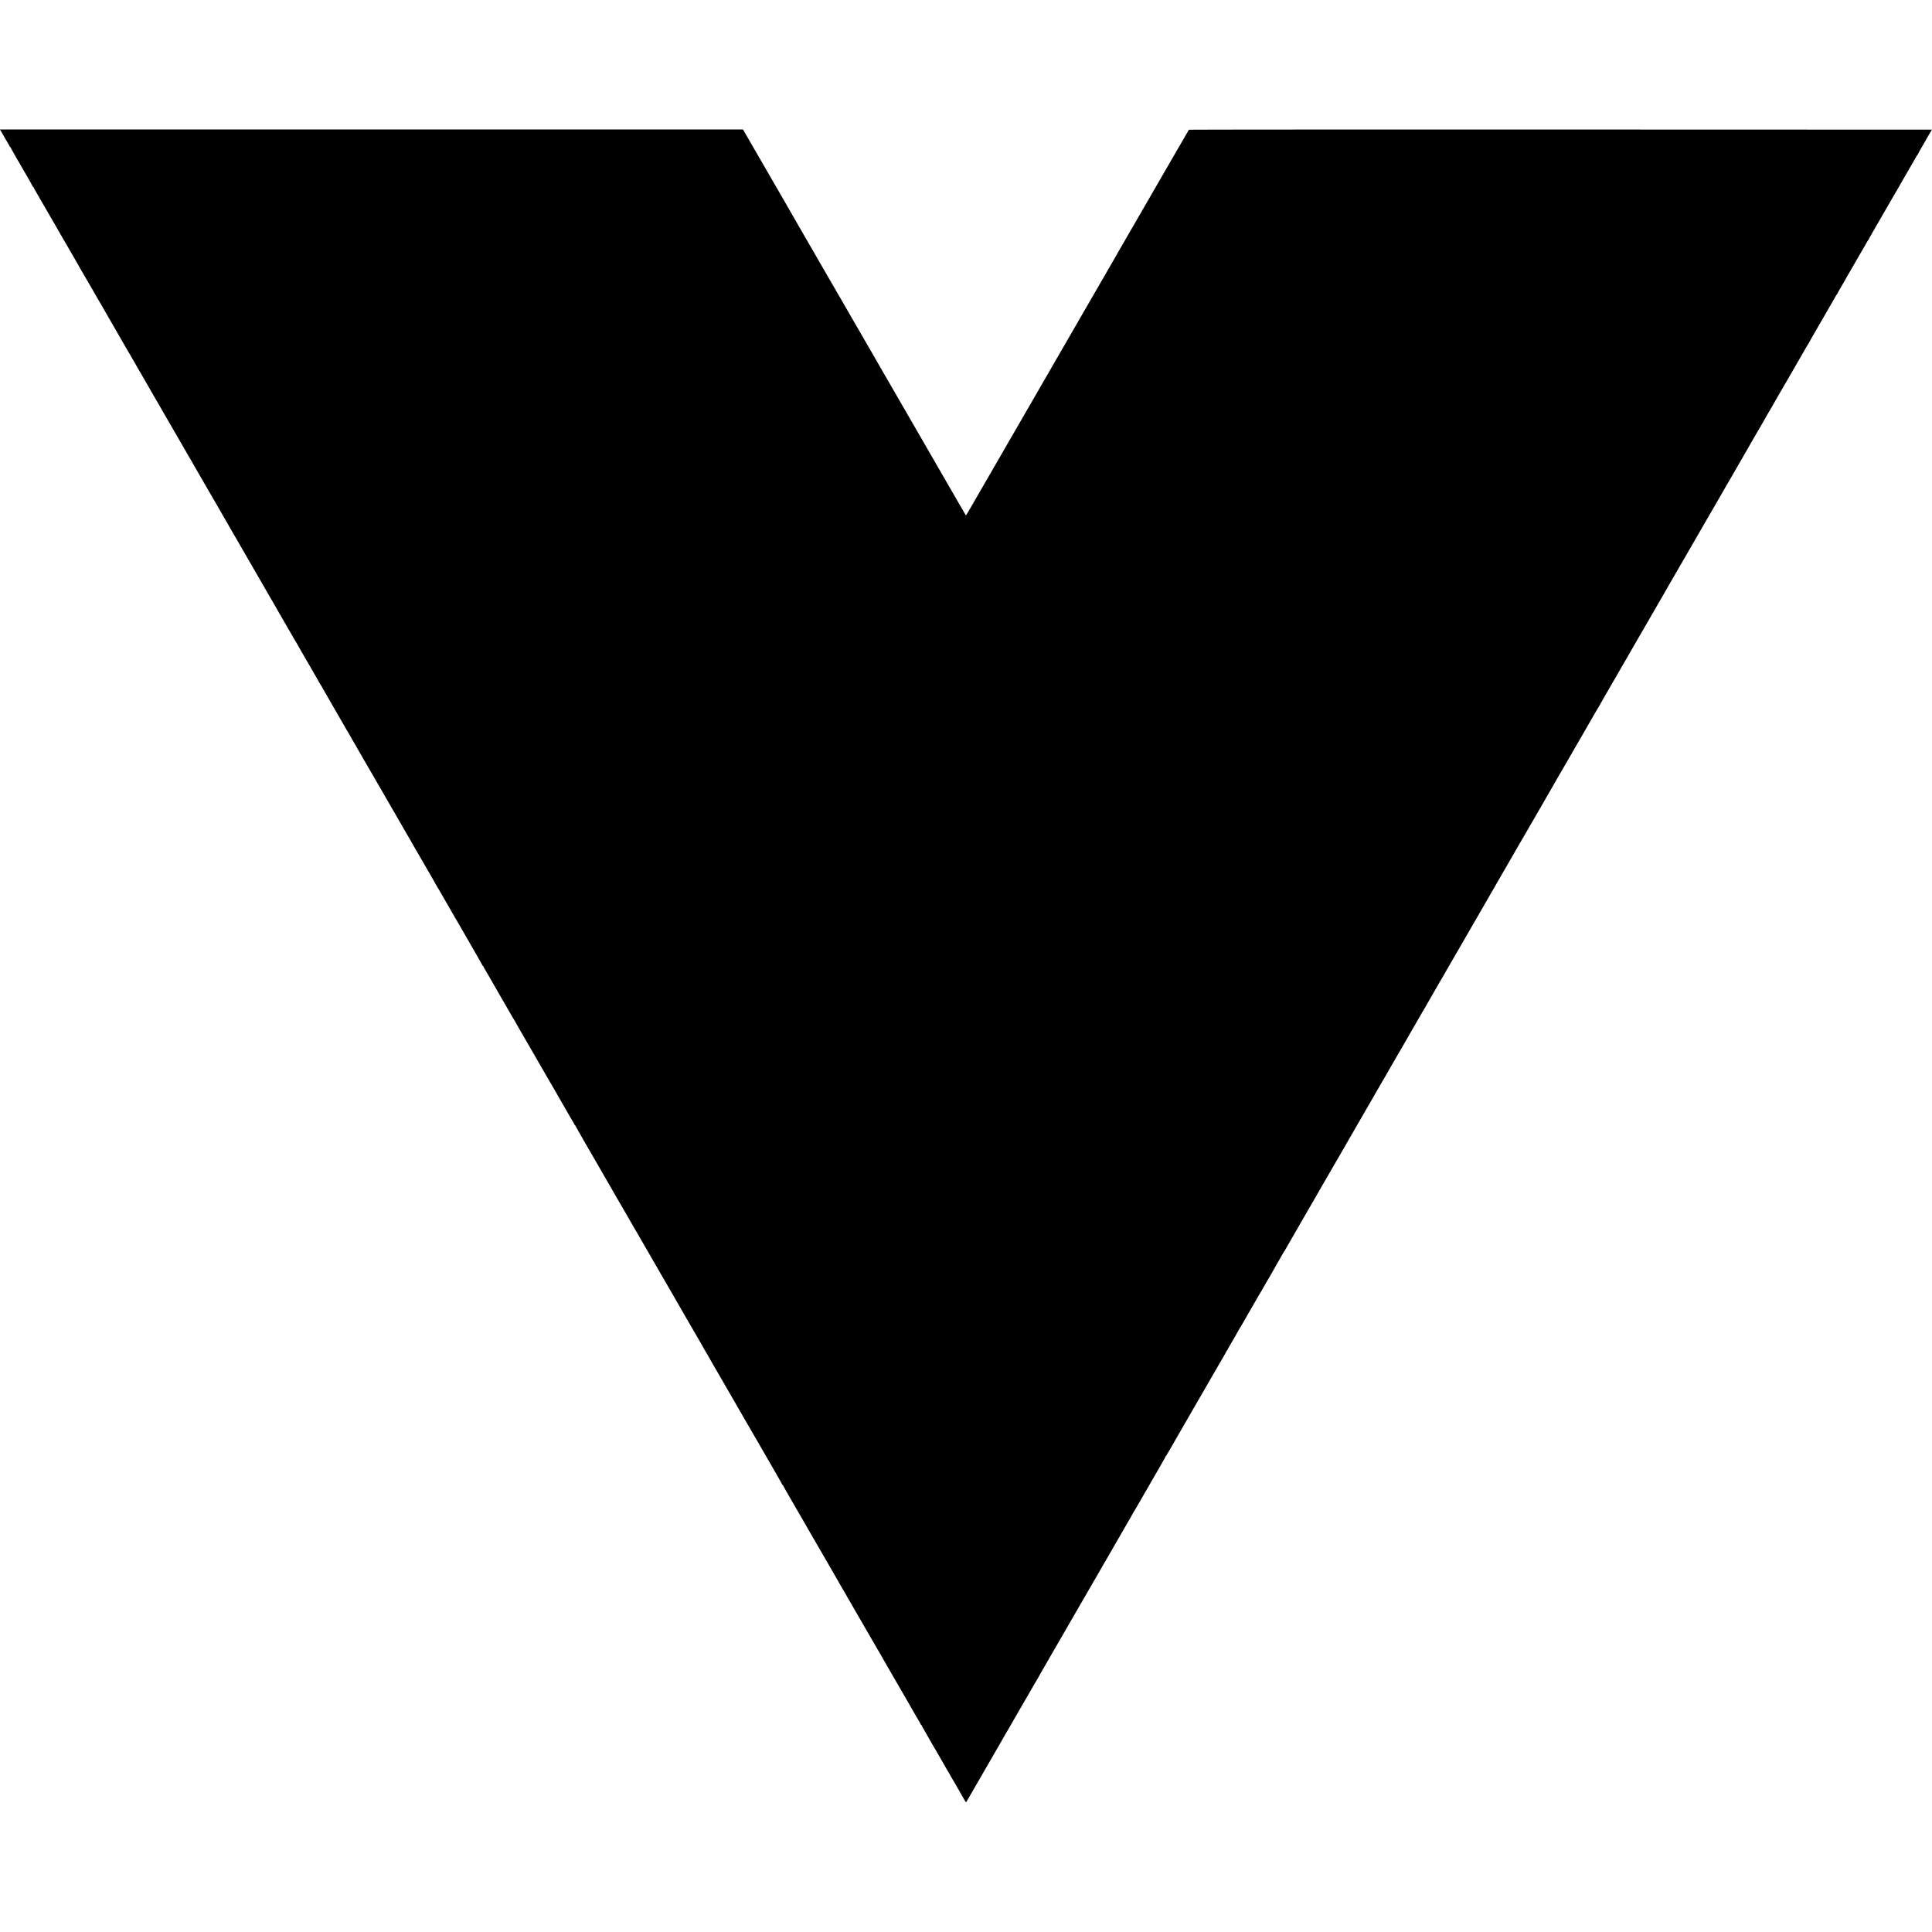
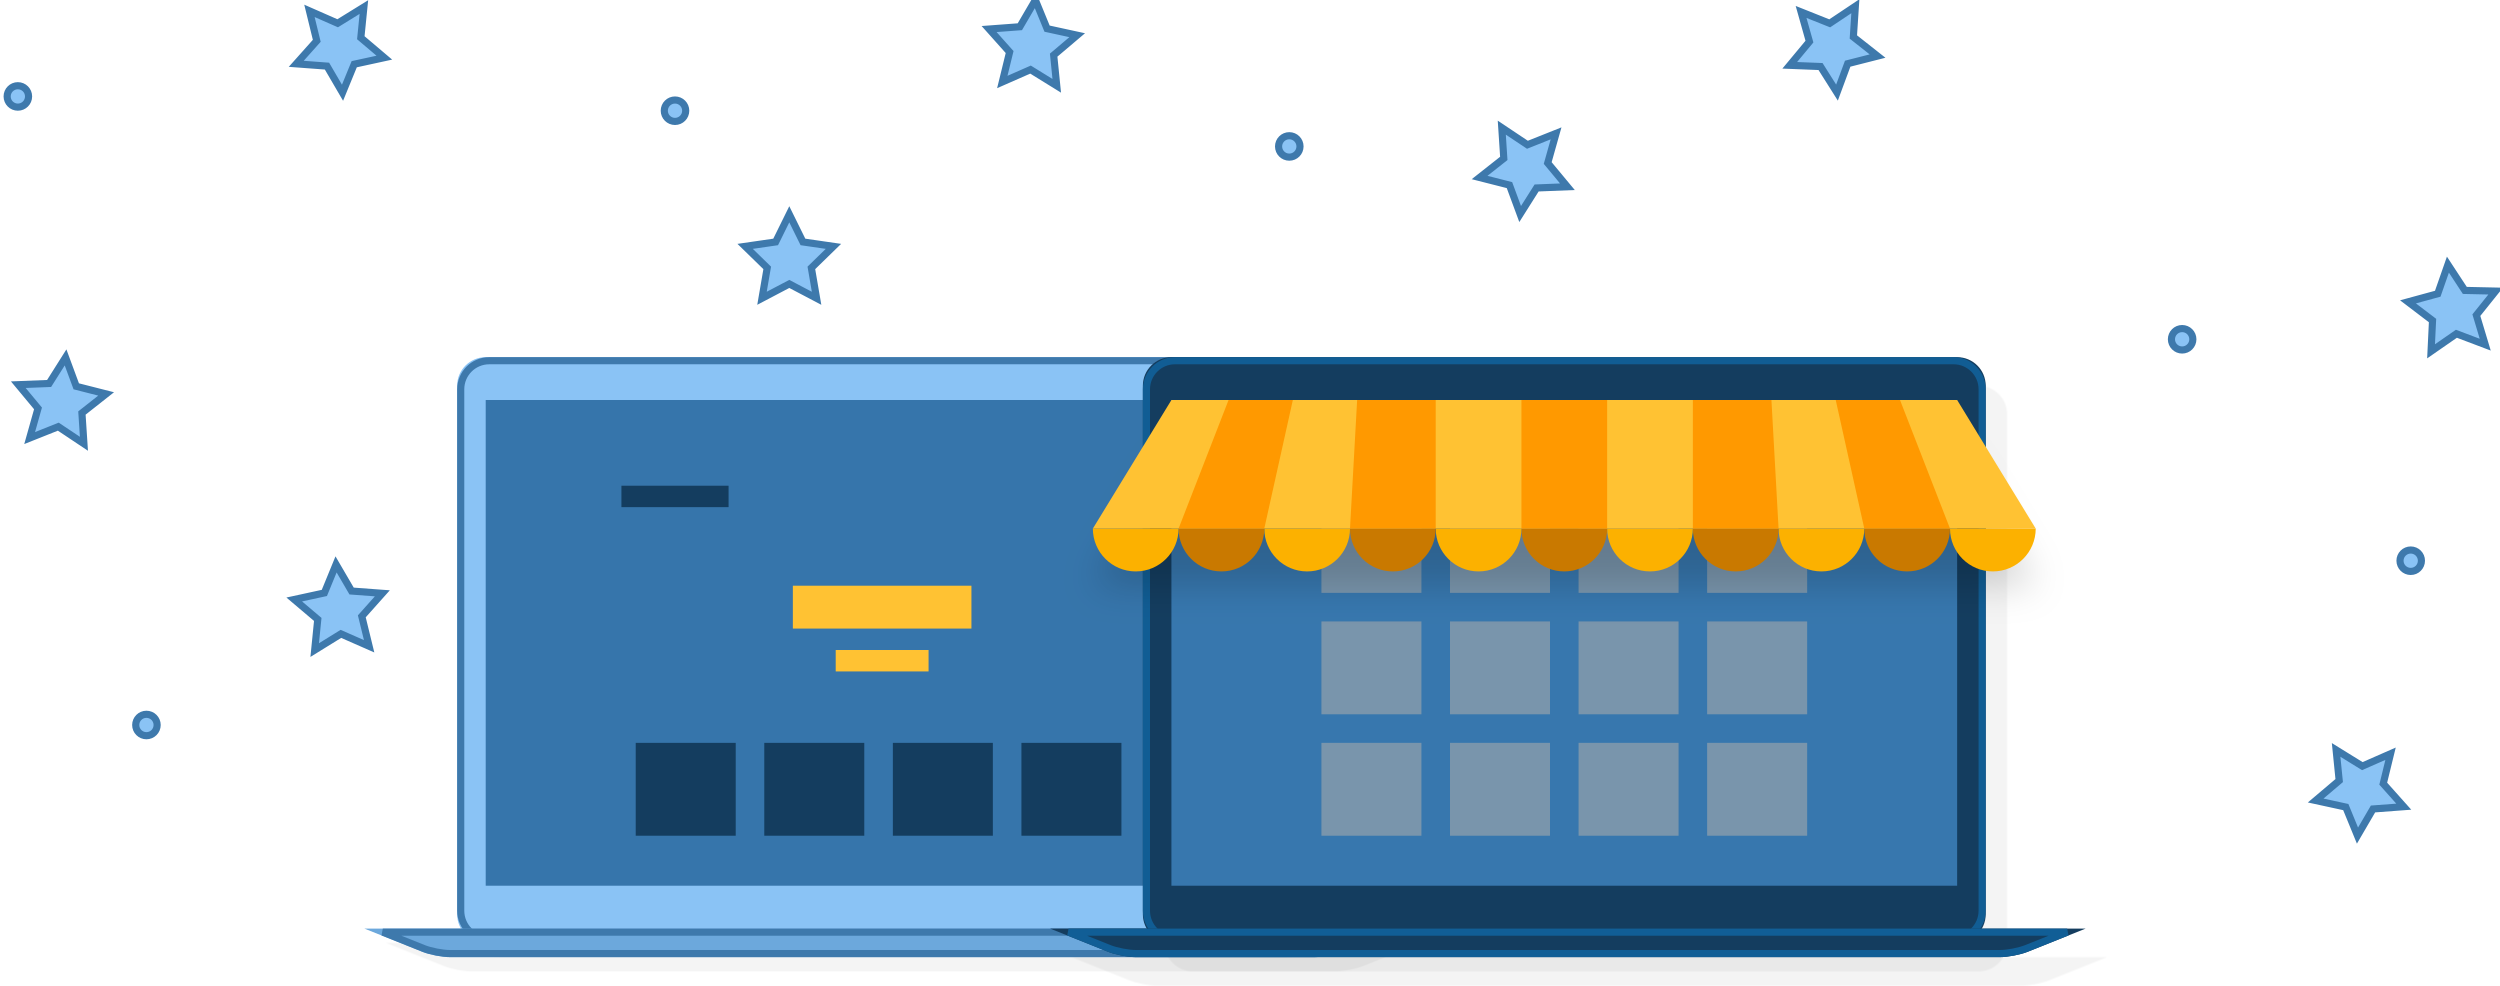
- <svg xmlns="http://www.w3.org/2000/svg" version="1.0" width="16pt" height="16pt" viewBox="0 0 16 16" preserveAspectRatio="xMidYMid meet">
-   <g transform="translate(0,16) scale(0.00032,-0.00032)" fill="#000000" stroke="none">
-     <path d="M18 46618 c45 -75 122 -207 122 -211 0 -2 25 -45 55 -95 30 -50 55 -96 55 -102 0 -5 5 -10 10 -10 6 0 10 -4 10 -9 0 -5 73 -135 161 -288 89 -153 173 -298 187 -323 14 -25 32 -57 41 -72 88 -149 187 -324 189 -335 2 -7 8 -13 13 -13 5 0 9 -4 9 -10 0 -5 46 -89 103 -187 175 -302 490 -846 507 -876 8 -16 20 -36 25 -45 28 -46 290 -498 339 -585 13 -23 74 -129 136 -236 61 -107 123 -215 137 -240 14 -25 29 -50 33 -56 5 -5 23 -37 40 -70 18 -33 38 -67 44 -75 11 -16 21 -33 63 -109 14 -25 29 -50 33 -56 4 -5 21 -35 38 -65 55 -100 261 -455 269 -465 4 -5 14 -21 20 -35 15 -29 41 -75 103 -180 24 -41 52 -88 60 -105 9 -16 57 -100 107 -185 112 -193 362 -626 380 -660 8 -14 23 -38 33 -55 11 -16 23 -37 27 -45 4 -8 26 -46 48 -85 23 -38 53 -90 67 -115 46 -81 64 -113 178 -310 62 -107 121 -210 132 -227 37 -67 56 -99 85 -148 16 -27 32 -57 36 -65 4 -8 15 -27 25 -42 9 -15 53 -89 96 -165 44 -76 177 -307 296 -513 120 -206 268 -463 330 -570 131 -227 117 -203 200 -348 36 -62 73 -125 82 -140 10 -15 21 -34 25 -42 4 -8 20 -37 36 -65 17 -27 38 -65 48 -82 49 -85 64 -111 87 -153 13 -25 28 -49 32 -55 4 -5 78 -134 165 -285 87 -151 166 -288 176 -305 10 -16 26 -43 35 -59 9 -17 125 -217 257 -445 132 -229 253 -441 270 -471 17 -30 45 -79 64 -108 18 -29 33 -54 33 -57 0 -2 20 -37 44 -77 24 -40 123 -212 221 -383 97 -170 190 -330 205 -355 16 -25 39 -65 53 -90 13 -25 81 -144 152 -265 70 -121 137 -238 150 -260 12 -22 37 -65 55 -95 18 -30 43 -73 55 -95 12 -22 48 -85 80 -140 77 -132 163 -280 190 -330 13 -22 71 -123 130 -225 59 -102 116 -199 126 -217 10 -17 29 -50 43 -72 15 -22 26 -43 26 -45 0 -2 27 -50 60 -106 33 -56 60 -103 60 -105 0 -2 55 -98 90 -155 8 -14 182 -316 239 -414 13 -22 45 -79 72 -124 27 -46 49 -86 49 -89 0 -2 14 -24 30 -48 16 -24 30 -46 30 -49 0 -5 74 -135 100 -176 5 -8 24 -42 43 -75 50 -88 58 -101 262 -455 104 -179 199 -345 213 -370 14 -25 28 -49 32 -55 4 -5 17 -26 28 -45 10 -19 62 -109 114 -200 114 -197 133 -230 170 -295 16 -27 33 -57 38 -65 17 -28 96 -165 103 -180 4 -8 16 -28 26 -45 10 -16 77 -131 148 -255 72 -124 181 -313 243 -420 62 -107 121 -209 131 -227 35 -62 323 -560 392 -678 38 -66 83 -145 100 -175 16 -30 33 -59 37 -65 4 -5 17 -27 29 -47 34 -61 56 -100 90 -156 17 -29 31 -55 31 -57 0 -2 17 -32 39 -67 21 -35 134 -229 251 -433 117 -203 235 -407 261 -451 27 -45 49 -85 49 -88 0 -4 8 -19 19 -34 15 -21 200 -341 309 -533 10 -19 33 -58 51 -87 17 -29 31 -54 31 -56 0 -2 25 -44 55 -94 30 -50 55 -95 55 -98 0 -4 6 -15 14 -23 7 -9 27 -41 43 -71 17 -30 170 -297 342 -594 171 -296 311 -542 311 -547 0 -5 5 -9 10 -9 6 0 10 -4 10 -10 0 -5 22 -47 49 -92 27 -46 58 -99 68 -118 24 -43 81 -140 93 -160 5 -8 66 -114 135 -235 69 -121 130 -227 135 -235 12 -21 259 -447 283 -490 10 -19 28 -47 38 -62 11 -14 19 -29 19 -32 0 -3 37 -69 83 -148 99 -170 305 -526 337 -583 13 -22 31 -53 41 -70 11 -16 22 -37 26 -45 7 -14 82 -146 103 -180 14 -24 181 -311 205 -355 13 -22 46 -80 75 -130 29 -49 64 -110 78 -135 14 -25 51 -88 82 -140 31 -52 59 -102 63 -110 4 -8 18 -33 31 -55 205 -353 284 -489 309 -535 17 -30 45 -78 62 -106 18 -28 36 -60 39 -72 4 -12 12 -22 17 -22 5 0 9 -4 9 -10 0 -5 109 -197 241 -427 133 -230 250 -431 259 -448 51 -90 222 -385 280 -485 37 -63 78 -135 92 -160 14 -25 67 -117 118 -205 51 -88 101 -175 111 -193 34 -58 55 -95 149 -257 51 -88 101 -173 110 -190 9 -16 76 -131 147 -255 72 -124 140 -241 151 -260 61 -108 281 -489 355 -615 38 -66 77 -133 87 -150 35 -63 91 -161 100 -175 14 -23 99 -169 128 -220 54 -97 135 -235 142 -245 4 -5 20 -32 35 -60 26 -48 238 -416 276 -480 10 -16 26 -46 37 -65 30 -53 382 -661 403 -695 10 -16 22 -37 26 -45 4 -8 26 -48 50 -88 24 -41 43 -75 43 -77 0 -2 22 -40 50 -85 27 -45 50 -84 50 -86 0 -3 38 -69 83 -147 84 -142 302 -520 340 -587 10 -19 34 -60 52 -90 18 -30 44 -75 57 -100 14 -25 45 -79 70 -120 25 -41 56 -96 70 -121 14 -25 77 -133 138 -240 62 -107 122 -210 132 -229 25 -43 310 -535 337 -581 11 -19 26 -45 34 -59 17 -32 238 -414 266 -460 11 -19 24 -41 28 -49 3 -7 75 -133 160 -278 84 -146 153 -269 153 -274 0 -5 5 -9 10 -9 6 0 10 -4 10 -10 0 -5 82 -150 181 -322 182 -314 201 -346 240 -415 12 -21 80 -139 152 -263 71 -124 141 -245 155 -270 14 -25 28 -49 32 -55 6 -8 145 -248 220 -380 37 -66 209 -362 229 -395 11 -19 24 -42 28 -49 4 -8 67 -118 140 -243 73 -125 133 -230 133 -233 0 -2 15 -28 33 -57 19 -29 47 -78 64 -108 17 -30 53 -93 79 -139 53 -90 82 -141 157 -272 82 -142 115 -199 381 -659 142 -245 268 -463 281 -485 12 -22 71 -125 132 -230 60 -104 172 -298 248 -430 76 -132 146 -253 156 -270 11 -16 22 -36 26 -44 3 -8 30 -54 60 -103 29 -49 53 -91 53 -93 0 -3 18 -34 40 -70 22 -36 40 -67 40 -69 0 -2 37 -66 81 -142 45 -77 98 -168 119 -204 20 -36 47 -81 58 -100 12 -19 27 -47 33 -62 6 -16 15 -28 20 -28 5 0 9 -4 9 -9 0 -6 63 -118 140 -251 77 -133 140 -243 140 -245 0 -2 18 -33 41 -70 22 -37 49 -83 60 -101 10 -19 29 -51 40 -71 25 -45 109 -189 126 -218 7 -11 17 -29 22 -40 6 -11 22 -38 35 -60 14 -22 37 -62 52 -90 14 -27 35 -62 45 -77 11 -14 19 -29 19 -32 0 -3 18 -35 40 -71 22 -36 40 -67 40 -69 0 -2 19 -35 42 -72 23 -38 55 -94 72 -124 26 -47 139 -244 171 -298 6 -9 21 -36 34 -60 28 -48 37 -51 51 -19 6 12 19 36 29 52 10 17 27 46 38 65 11 19 104 181 208 360 103 179 199 345 213 370 14 25 42 74 64 109 21 34 38 65 38 67 0 2 18 33 40 69 22 36 40 67 40 69 0 3 177 310 199 346 16 26 136 234 140 244 2 5 25 44 52 88 27 44 49 81 49 84 0 2 18 34 40 70 22 36 40 67 40 69 0 2 20 36 43 77 35 58 169 289 297 513 9 17 50 86 90 155 40 69 86 150 103 180 16 30 35 62 41 70 6 8 16 24 22 35 35 64 72 129 167 293 59 100 116 199 127 220 11 20 30 53 41 72 43 72 1070 1850 1121 1940 14 25 65 113 113 195 48 83 96 166 107 185 10 19 28 50 38 68 11 18 73 124 137 235 64 111 175 303 246 427 71 124 173 299 225 390 52 91 116 202 143 248 27 45 49 85 49 89 0 4 6 14 14 22 7 9 28 43 46 76 26 47 251 436 378 655 11 19 29 51 40 70 11 19 101 176 201 348 99 172 181 317 181 323 0 5 5 9 10 9 6 0 10 5 10 11 0 6 8 23 18 37 11 15 32 52 49 82 16 30 130 228 253 440 122 212 234 405 248 430 13 25 39 70 57 100 39 65 69 117 130 225 25 44 50 87 55 95 12 19 78 134 220 380 61 107 129 224 150 260 161 277 222 382 246 425 15 28 47 83 71 123 24 41 43 78 43 83 0 5 4 9 8 9 4 0 13 12 19 28 7 15 23 45 36 67 66 110 277 478 277 483 0 3 6 13 14 21 7 9 27 41 43 71 17 30 45 80 63 110 34 57 375 649 394 685 6 11 16 27 22 35 6 8 26 42 44 75 18 33 41 74 51 90 10 17 24 41 32 55 54 97 72 128 88 152 11 14 19 28 19 30 0 3 79 141 175 308 96 167 175 305 175 308 0 3 6 13 14 21 7 9 26 39 41 66 33 60 276 483 338 587 24 40 46 80 50 88 4 8 13 24 20 35 14 23 95 163 125 215 11 19 52 91 92 160 40 69 80 139 90 155 9 17 103 179 207 360 105 182 200 346 211 365 103 181 463 802 489 845 7 11 15 27 19 35 4 8 29 51 55 95 64 110 828 1433 848 1470 9 17 24 41 33 55 9 14 29 48 45 77 15 28 52 93 82 145 30 51 62 107 71 123 17 30 231 398 400 690 51 88 103 179 115 202 12 23 26 48 32 55 6 7 24 38 40 68 17 30 61 107 98 170 37 63 84 144 103 180 19 36 41 72 48 81 8 8 14 18 14 21 0 4 27 51 59 106 32 55 72 124 89 154 16 29 71 125 122 213 51 88 104 180 118 205 13 25 28 50 32 55 4 6 17 26 28 45 11 19 45 80 77 135 31 55 66 116 77 135 11 19 88 152 171 295 401 694 620 1072 650 1125 11 19 87 152 170 295 83 143 158 273 166 288 9 16 21 36 26 45 6 9 31 52 55 96 25 43 54 94 66 115 11 20 95 164 186 321 91 157 173 299 182 315 9 17 26 46 37 65 12 19 66 114 121 210 56 96 108 186 117 200 8 14 24 40 34 59 24 45 383 664 412 713 5 9 17 29 26 45 15 28 120 210 241 419 36 61 68 117 72 125 4 8 12 23 19 34 35 57 245 420 262 453 11 20 35 61 53 90 17 29 32 54 32 56 0 3 28 51 62 108 33 57 70 119 80 138 10 19 23 42 28 50 5 8 32 53 59 100 27 47 149 258 271 470 122 212 234 405 248 430 30 53 62 108 80 135 6 11 15 27 19 35 4 8 85 150 181 315 96 165 187 323 202 350 31 56 116 202 130 225 5 8 25 42 43 75 19 33 92 159 162 280 149 257 157 271 202 350 19 33 38 67 43 75 9 14 228 392 275 475 12 22 55 96 95 165 40 69 80 139 90 155 24 42 202 350 221 383 9 15 27 47 41 72 14 25 75 131 136 236 61 106 121 210 134 232 99 172 271 470 279 482 5 8 23 40 40 70 18 30 81 141 142 245 60 105 121 210 135 235 14 25 71 124 127 220 56 96 143 247 194 335 51 88 96 167 102 175 14 24 180 311 204 355 23 43 340 590 356 615 5 8 50 87 101 175 171 301 517 898 582 1008 25 43 46 81 46 83 0 2 12 23 27 47 14 23 40 67 56 97 16 30 35 62 42 70 7 8 15 22 18 30 4 8 20 38 37 65 16 28 33 57 37 65 6 12 111 196 143 250 5 8 55 95 112 193 57 98 113 195 126 215 12 20 27 46 32 57 6 11 14 27 20 35 5 8 76 130 156 270 80 140 165 287 187 325 23 39 52 90 66 115 13 25 30 52 37 61 8 8 14 18 14 21 0 4 41 77 92 165 50 87 175 302 276 478 101 176 208 360 236 408 28 49 67 117 86 152 19 35 41 70 48 77 6 6 12 15 12 19 0 7 124 224 167 291 12 21 23 40 23 42 0 2 21 40 46 83 26 43 55 92 64 109 54 95 327 568 354 614 19 30 45 75 59 100 71 128 82 145 89 148 4 2 8 8 8 13 0 5 42 82 94 172 311 538 496 858 518 897 14 25 40 70 58 100 18 30 42 71 53 90 10 19 79 139 152 265 73 127 142 246 153 265 10 19 43 76 72 125 29 50 63 108 75 130 65 116 80 140 87 143 4 2 8 8 8 12 0 8 114 212 140 250 6 8 14 24 20 35 5 11 54 97 108 190 l100 170 -9611 3 c-5286 1 -9614 -1 -9618 -5 -5 -6 -419 -719 -619 -1068 -89 -155 -267 -463 -323 -560 -38 -66 -81 -140 -95 -165 -31 -56 -263 -457 -526 -910 -110 -190 -224 -388 -254 -440 -29 -52 -61 -109 -71 -125 -23 -39 -243 -420 -268 -465 -11 -19 -204 -352 -428 -740 -224 -388 -477 -826 -563 -975 -85 -148 -185 -322 -222 -385 -37 -63 -120 -207 -185 -320 -65 -113 -177 -306 -248 -430 -72 -124 -172 -297 -222 -385 -51 -88 -142 -245 -202 -350 -131 -226 -247 -427 -408 -705 -65 -113 -249 -432 -410 -710 -160 -278 -388 -673 -506 -877 -118 -205 -216 -373 -219 -373 -3 0 -52 82 -109 183 -58 100 -144 250 -192 332 -95 164 -402 696 -647 1120 -85 149 -228 396 -317 550 -212 365 -982 1700 -1008 1745 -10 19 -43 76 -72 125 -29 50 -64 110 -77 135 -14 25 -63 110 -110 190 -47 80 -96 165 -110 190 -14 25 -99 171 -188 325 -89 154 -174 300 -188 325 -13 25 -64 113 -112 195 -48 83 -140 242 -205 355 -65 113 -183 317 -263 454 -79 137 -152 264 -163 282 -50 89 -335 583 -354 614 -12 19 -34 58 -50 85 -15 28 -129 226 -253 440 -124 215 -235 408 -247 430 -12 22 -69 121 -127 220 -58 99 -226 389 -373 645 -148 256 -324 561 -392 678 -67 117 -134 232 -147 255 -13 23 -33 59 -46 80 l-22 37 -9615 0 -9615 0 20 -32z" />
+ <svg xmlns="http://www.w3.org/2000/svg" xmlns:xlink="http://www.w3.org/1999/xlink" width="350" height="138" viewBox="0 0 350 138">
+   <defs>
+     <rect id="b" width="118" height="82" x="13" rx="4" />
+     <filter id="a" width="103.4%" height="104.9%" x="-.8%" y="-1.2%" filterUnits="objectBoundingBox">
+       <feOffset dx="2" dy="2" in="SourceAlpha" result="shadowOffsetOuter1" />
+       <feComposite in="shadowOffsetOuter1" in2="SourceAlpha" operator="out" result="shadowOffsetOuter1" />
+       <feColorMatrix in="shadowOffsetOuter1" values="0 0 0 0 0 0 0 0 0 0 0 0 0 0 0 0 0 0 0.043 0" />
+     </filter>
+     <path id="d" d="M0 80h145l-8.143 3.257c-1.025.41-2.756.743-3.858.743H12c-1.105 0-2.836-.334-3.858-.743L0 80z" />
+     <filter id="c" width="104.1%" height="225%" x="-1%" y="-37.5%" filterUnits="objectBoundingBox">
+       <feOffset dx="3" dy="2" in="SourceAlpha" result="shadowOffsetOuter1" />
+       <feComposite in="shadowOffsetOuter1" in2="SourceAlpha" operator="out" result="shadowOffsetOuter1" />
+       <feColorMatrix in="shadowOffsetOuter1" values="0 0 0 0 0 0 0 0 0 0 0 0 0 0 0 0 0 0 0.043 0" />
+     </filter>
+     <path id="e" d="M0 0h110v68H0z" />
+     <path id="h" d="M15 8h81v60H15z" />
+     <filter id="g" width="117.3%" height="123.3%" x="-8.6%" y="-8.3%" filterUnits="objectBoundingBox">
+       <feOffset dy="2" in="SourceAlpha" result="shadowOffsetOuter1" />
+       <feGaussianBlur in="shadowOffsetOuter1" result="shadowBlurOuter1" stdDeviation="2" />
+       <feColorMatrix in="shadowBlurOuter1" values="0 0 0 0 0 0 0 0 0 0 0 0 0 0 0 0 0 0 0.058 0" />
+     </filter>
+     <rect id="j" width="118" height="82" x="13" rx="4" />
+     <filter id="i" width="105.9%" height="109.8%" x="-1.7%" y="-2.4%" filterUnits="objectBoundingBox">
+       <feOffset dx="3" dy="4" in="SourceAlpha" result="shadowOffsetOuter1" />
+       <feComposite in="shadowOffsetOuter1" in2="SourceAlpha" operator="out" result="shadowOffsetOuter1" />
+       <feColorMatrix in="shadowOffsetOuter1" values="0 0 0 0 0 0 0 0 0 0 0 0 0 0 0 0 0 0 0.043 0" />
+     </filter>
+     <path id="l" d="M0 80h145l-8.143 3.257c-1.025.41-2.756.743-3.858.743H12c-1.105 0-2.836-.334-3.858-.743L0 80z" />
+     <filter id="k" width="104.8%" height="300%" x="-1.4%" y="-50%" filterUnits="objectBoundingBox">
+       <feOffset dx="3" dy="4" in="SourceAlpha" result="shadowOffsetOuter1" />
+       <feComposite in="shadowOffsetOuter1" in2="SourceAlpha" operator="out" result="shadowOffsetOuter1" />
+       <feColorMatrix in="shadowOffsetOuter1" values="0 0 0 0 0 0 0 0 0 0 0 0 0 0 0 0 0 0 0.043 0" />
+     </filter>
+     <path id="m" d="M0 0h110v68H0z" />
+     <path id="p" d="M15 8h81v60H15z" />
+     <filter id="o" width="117.3%" height="123.3%" x="-8.6%" y="-8.3%" filterUnits="objectBoundingBox">
+       <feOffset dy="2" in="SourceAlpha" result="shadowOffsetOuter1" />
+       <feGaussianBlur in="shadowOffsetOuter1" result="shadowBlurOuter1" stdDeviation="2" />
+       <feColorMatrix in="shadowBlurOuter1" values="0 0 0 0 0 0 0 0 0 0 0 0 0 0 0 0 0 0 0.058 0" />
+     </filter>
+     <path id="r" d="M17 6h110l11 18H6z" />
+     <filter id="q" width="117.4%" height="244.4%" x="-8.7%" y="-36.1%" filterUnits="objectBoundingBox">
+       <feOffset dy="8" in="SourceAlpha" result="shadowOffsetOuter1" />
+       <feGaussianBlur in="shadowOffsetOuter1" result="shadowBlurOuter1" stdDeviation="2.5" />
+       <feColorMatrix in="shadowBlurOuter1" values="0 0 0 0 0 0 0 0 0 0 0 0 0 0 0 0 0 0 0.167 0" />
+     </filter>
+   </defs>
+   <g fill="none" fill-rule="evenodd">
+     <g fill="#8AC3F5" stroke="#3E79AC" transform="translate(1 -3)">
+       <path d="M7.16 62.732L3.15 64.33l1.171-4.154-2.759-3.32 4.313-.17 2.304-3.65 1.496 4.049 4.183 1.064-3.389 2.673.281 4.307zM143.273 12.742l-3.951 1.737 1.025-4.193-2.874-3.22 4.305-.322 2.175-3.728 1.636 3.994 4.218.918-3.294 2.79.431 4.294zM342.896 49.726l-3.547 2.459.205-4.311-3.435-2.614 4.165-1.137 1.424-4.075 2.368 3.61 4.315.095-2.7 3.367 1.242 4.134zM253.875 12.315l-4.313-.171 2.759-3.32-1.17-4.154 4.01 1.598 3.589-2.397-.281 4.307 3.389 2.673-4.183 1.064-1.496 4.05zM214.125 29.315l-2.304 3.65-1.496-4.05-4.183-1.064 3.389-2.673-.281-4.307 3.59 2.397 4.01-1.598-1.171 4.154 2.759 3.32zM48.59 11.99l-1.637 3.994-2.175-3.728-4.305-.321 2.874-3.221-1.025-4.193 3.951 1.737 3.671-2.27-.43 4.295 3.293 2.79zM327.41 115.99l-4.217-.918 3.294-2.79-.431-4.294 3.67 2.27 3.952-1.737-1.025 4.193 2.874 3.22-4.305.322-2.175 3.728zM109.5 42.75l-3.82 2.009.73-4.255-3.092-3.013 4.272-.62L109.5 33l1.91 3.87 4.272.621-3.091 3.013.73 4.255zM46.727 91.742l-3.671 2.27.43-4.295-3.293-2.79 4.218-.917 1.636-3.994 2.175 3.728 4.305.321-2.874 3.221 1.025 4.193z" />
+       <circle cx="179.5" cy="23.5" r="1.5" />
+       <circle cx="93.5" cy="18.5" r="1.5" />
+       <circle cx="1.5" cy="16.5" r="1.5" />
+       <circle cx="19.5" cy="104.5" r="1.5" />
+       <circle cx="304.5" cy="50.5" r="1.5" />
+       <circle cx="336.5" cy="81.5" r="1.5" />
+     </g>
+     <g transform="translate(51 50)">
+       <use fill="#000" filter="url(#a)" xlink:href="#b" />
+       <use fill="#8AC3F5" xlink:href="#b" />
+       <rect width="117" height="81" x="13.5" y=".5" stroke="#3E79AC" rx="4" />
+     </g>
+     <g transform="translate(51 50)">
+       <use fill="#000" filter="url(#c)" xlink:href="#d" />
+       <use fill="#6CA8DC" xlink:href="#d" />
+       <path stroke="#3E79AC" d="M2.596 80.5l5.732 2.293c.965.386 2.633.707 3.673.707H133c1.04 0 2.707-.32 3.673-.707l5.732-2.293H2.596z" />
+     </g>
+     <g transform="translate(68 56)">
+       <mask id="f" fill="map-get($colors, white)">
+         <use xlink:href="#e" />
+       </mask>
+       <use fill="#3675AB" xlink:href="#e" />
+       <g mask="url(#f)">
+         <use fill="#000" filter="url(#g)" xlink:href="#h" />
+         <use fill="#E6EEF5" xlink:href="#h" />
+       </g>
+     </g>
+     <path fill="#143D5F" d="M87 68h15v3H87z" />
+     <path fill="#FFC233" d="M111 82h25v6h-25zM117 91h13v3h-13z" />
+     <g fill="#143D5F">
+       <path d="M89 104h14v13H89zM107 104h14v13h-14zM125 104h14v13h-14zM143 104h14v13h-14z" />
+     </g>
+     <g>
+       <g transform="translate(147 50)">
+         <use fill="#000" filter="url(#i)" xlink:href="#j" />
+         <use fill="#143D5F" xlink:href="#j" />
+         <rect width="117" height="81" x="13.5" y=".5" stroke="#115D94" rx="4" />
+       </g>
+       <g transform="translate(147 50)">
+         <use fill="#000" filter="url(#k)" xlink:href="#l" />
+         <use fill="#143D5F" xlink:href="#l" />
+         <path stroke="#115E96" d="M2.596 80.5l5.732 2.293c.965.386 2.633.707 3.673.707H133c1.04 0 2.707-.32 3.673-.707l5.732-2.293H2.596z" />
+       </g>
+       <g transform="translate(164 56)">
+         <mask id="n" fill="map-get($colors, white)">
+           <use xlink:href="#m" />
+         </mask>
+         <use fill="#3777AE" xlink:href="#m" />
+         <g mask="url(#n)">
+           <use fill="#000" filter="url(#o)" xlink:href="#p" />
+           <use fill="#E6EEF5" xlink:href="#p" />
+         </g>
+       </g>
+       <g fill="#7995AC">
+         <path d="M185 104h14v13h-14zM203 104h14v13h-14zM221 104h14v13h-14zM239 104h14v13h-14zM185 87h14v13h-14zM203 87h14v13h-14zM221 87h14v13h-14zM239 87h14v13h-14zM185 70h14v13h-14zM203 70h14v13h-14zM221 70h14v13h-14zM239 70h14v13h-14z" />
+       </g>
+       <g transform="translate(147 50)">
+         <use fill="#000" filter="url(#q)" xlink:href="#r" />
+         <use fill="#FFC233" xlink:href="#r" />
+       </g>
+       <path fill="#FCB100" d="M273 74h12a6 6 0 0 1-12 0z" />
+       <path fill="#C97900" d="M261 74h12a6 6 0 0 1-12 0z" />
+       <path fill="#FCB100" d="M249 74h12a6 6 0 0 1-12 0z" />
+       <path fill="#C97900" d="M237 74h12a6 6 0 1 1-12 0z" />
+       <path fill="#FCB100" d="M225 74h12a6 6 0 1 1-12 0z" />
+       <path fill="#C97900" d="M213 74h12a6 6 0 1 1-12 0z" />
+       <path fill="#FCB100" d="M201 74h12a6 6 0 1 1-12 0z" />
+       <path fill="#C97900" d="M189 74h12a6 6 0 1 1-12 0z" />
+       <path fill="#FCB100" d="M177 74h12a6 6 0 1 1-12 0z" />
+       <path fill="#C97900" d="M165 74h12a6 6 0 1 1-12 0z" />
+       <path fill="#FCB100" d="M153 74h12a6 6 0 1 1-12 0z" />
+       <path fill="#F90" d="M172 56h9l-4 18h-12zM190 56h11v18h-12zM266 56h-9l4 18h12zM248 56h-11v18h12zM225 56h-12v18h12z" />
+     </g>
  </g>
</svg>
